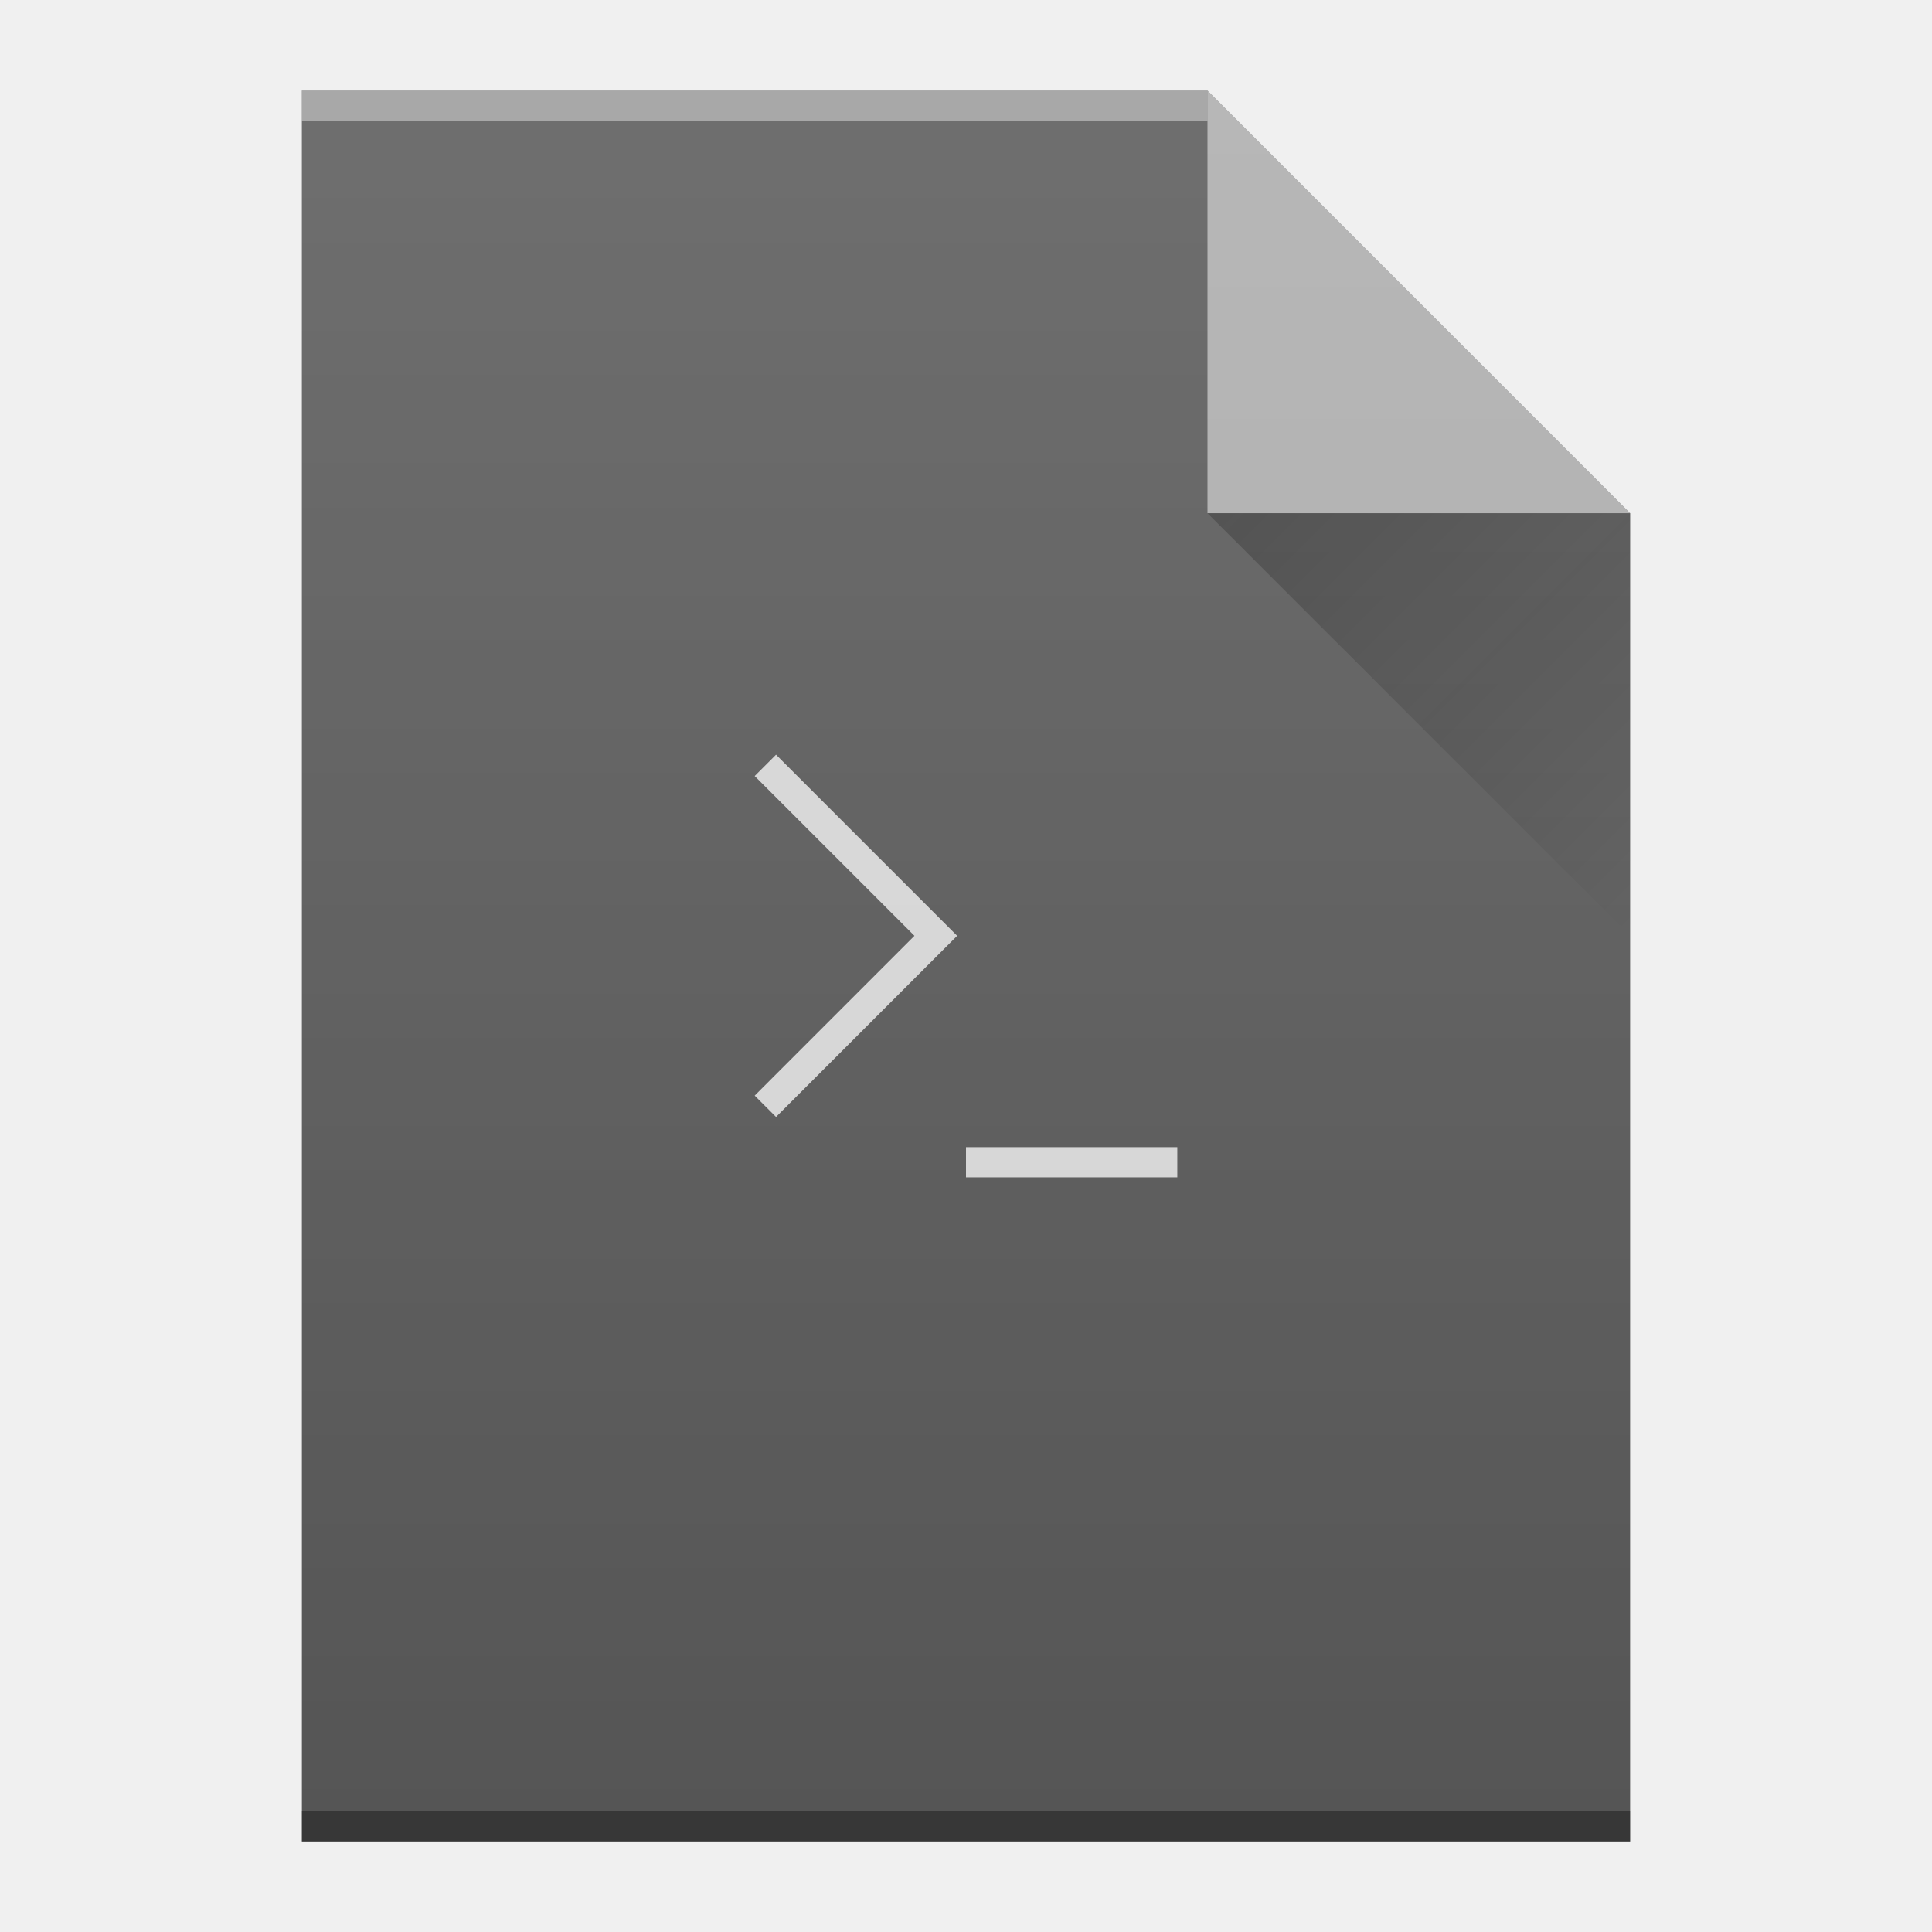
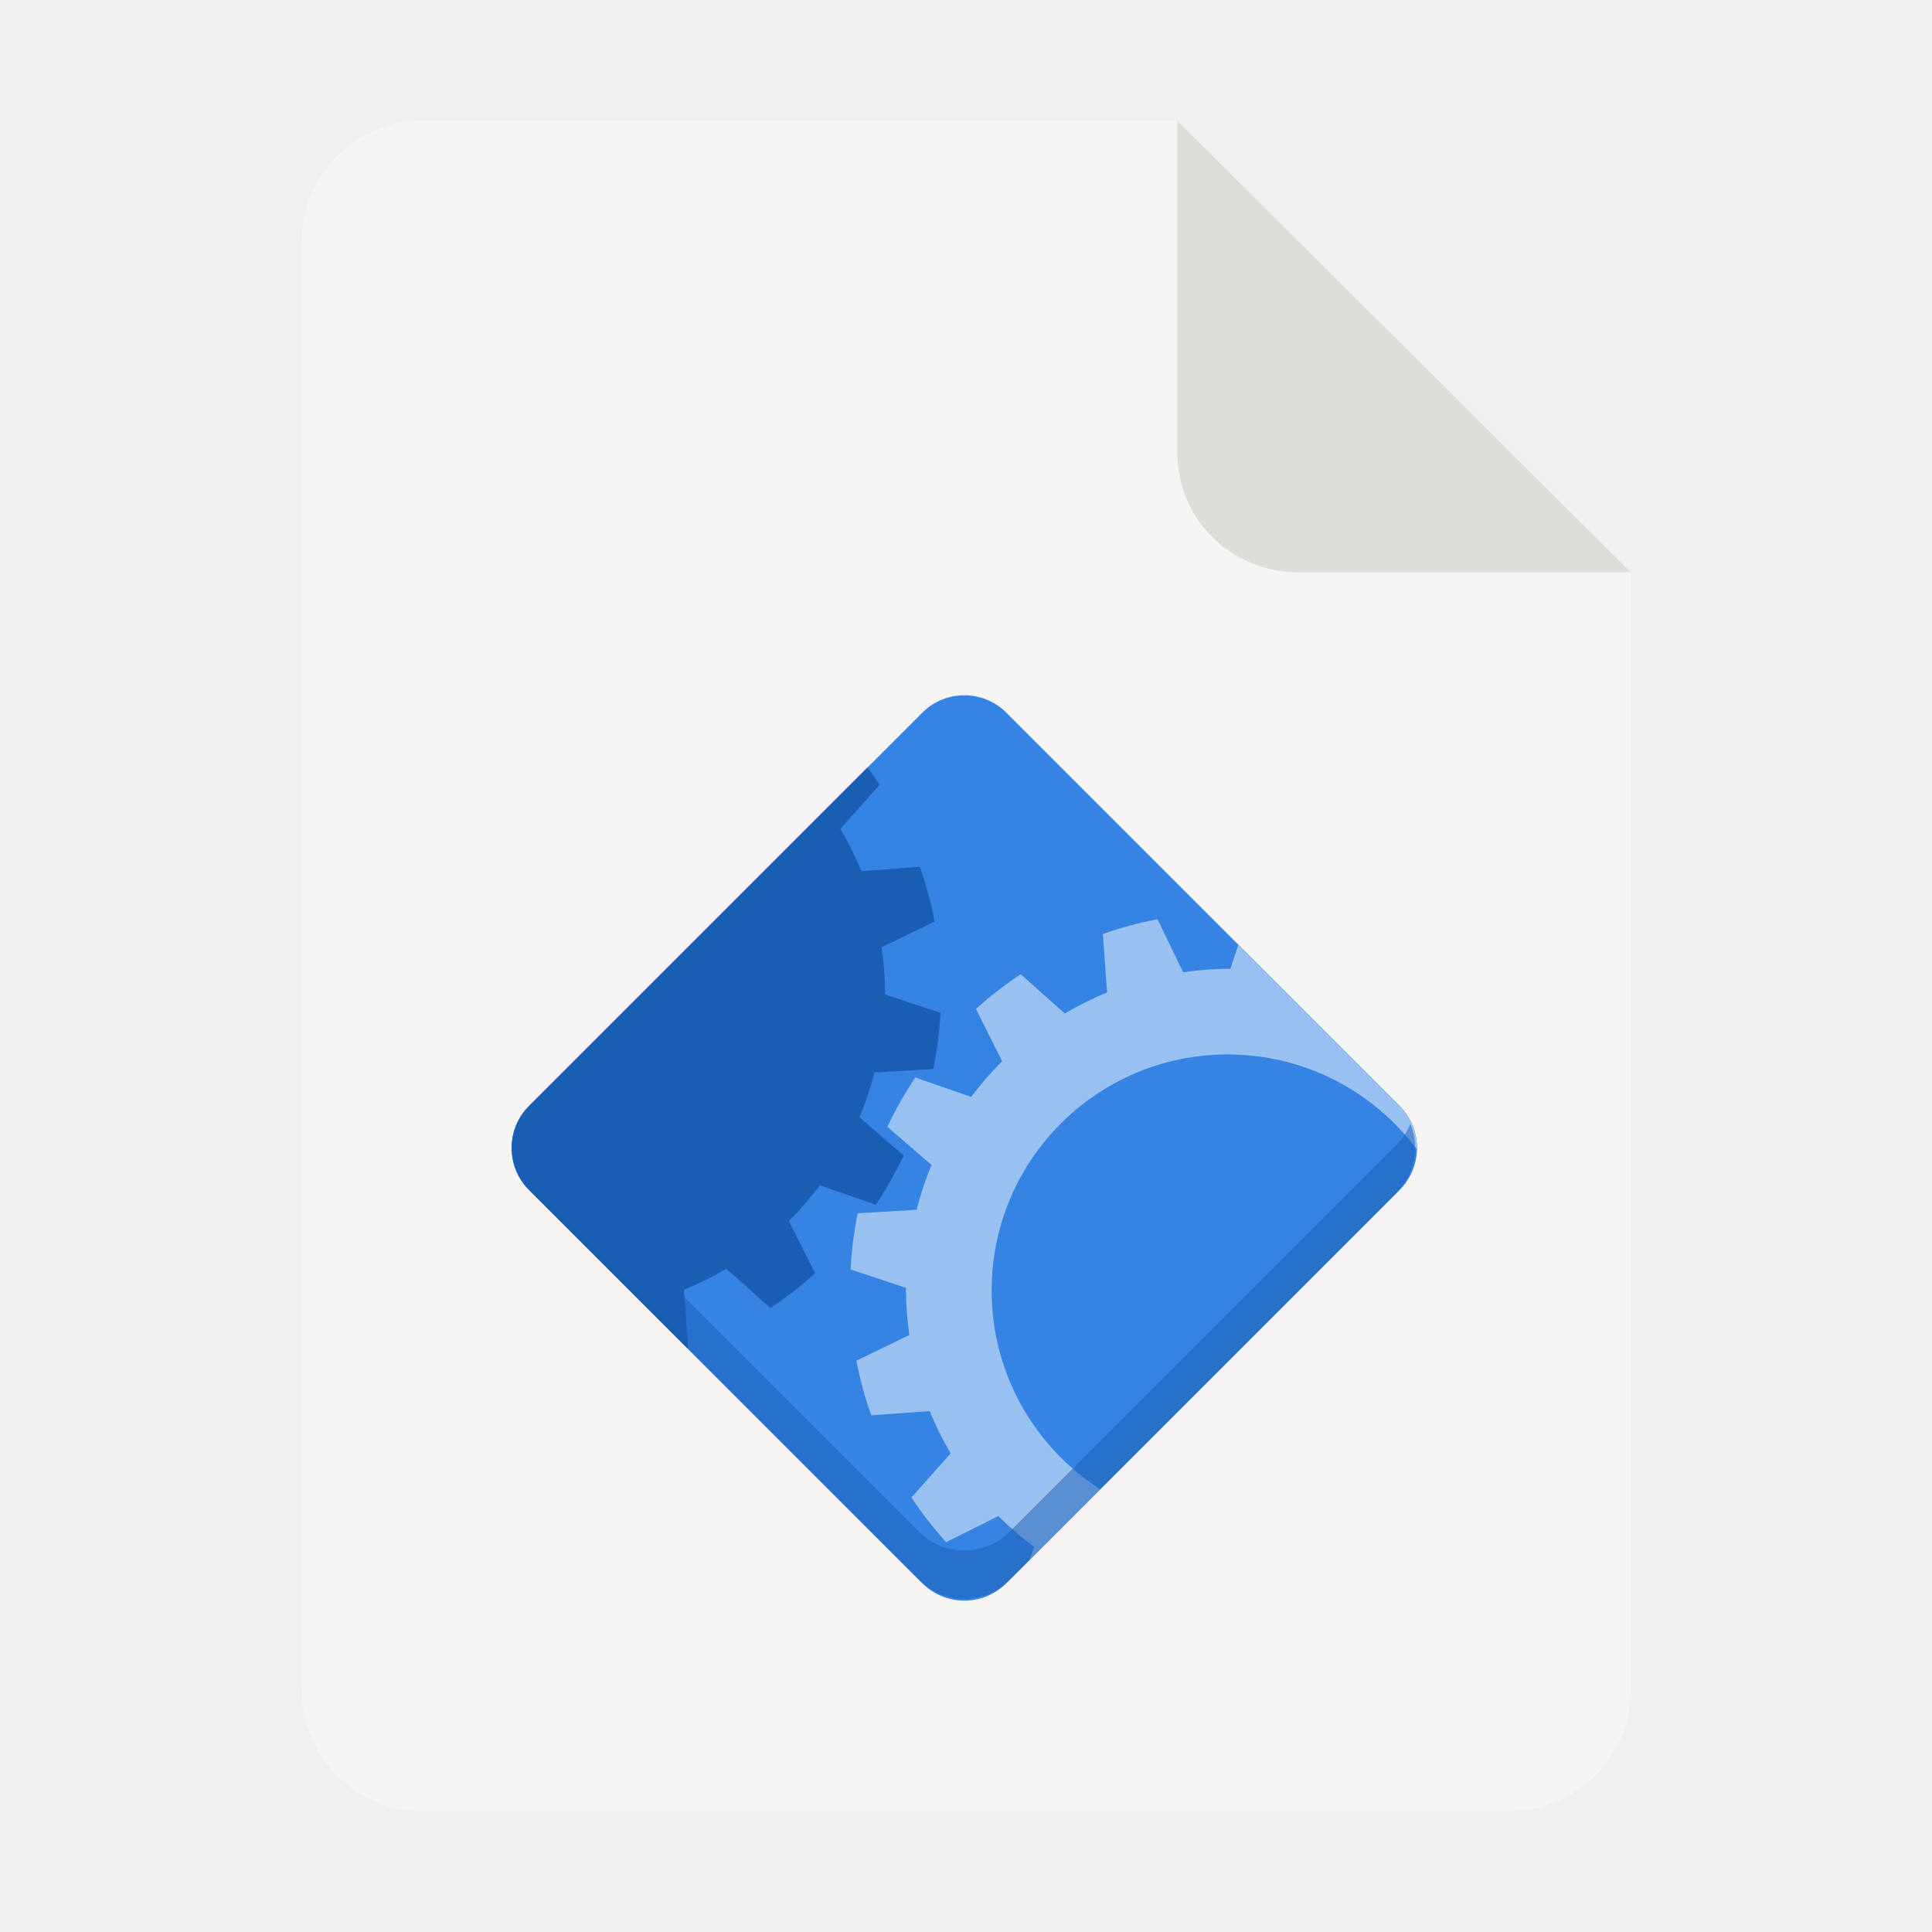
- <svg xmlns="http://www.w3.org/2000/svg" xmlns:xlink="http://www.w3.org/1999/xlink" width="64" viewBox="0 0 64 64" height="64">
-   <defs>
-     <linearGradient id="a" y1="17" y2="31" x1="40" x2="54" gradientUnits="userSpaceOnUse">
-       <stop stop-color="#060606" />
-       <stop offset="1" stop-opacity="0" />
-     </linearGradient>
-     <linearGradient id="b" y1="392.36" y2="336.36" x2="0" gradientUnits="userSpaceOnUse" gradientTransform="translate(-48-332.36)">
-       <stop stop-color="#ffffff" stop-opacity="0" />
-       <stop offset="1" stop-color="#ffffff" stop-opacity=".15" />
-     </linearGradient>
-     <path id="c" d="m10 61v-58h30l14 14v44h-14z" />
-   </defs>
-   <use fill="#555555" xlink:href="#c" />
-   <g color-rendering="auto" color-interpolation-filters="linearRGB" shape-rendering="auto" image-rendering="auto" text-rendering="auto" color-interpolation="sRGB" color="#000000" transform="scale(1-1)">
-     <rect opacity=".4" x="10" y="-4" width="30" fill="#ffffff" height="1" />
-     <rect opacity=".35" x="10" y="-61" width="44" height="1" />
+ <svg xmlns="http://www.w3.org/2000/svg" height="128px" viewBox="0 0 128 128" width="128px">
+   <clipPath id="a">
+     <path d="m 33 46 h 61 v 61 h -61 z m 0 0" />
+   </clipPath>
+   <clipPath id="b">
+     <path d="m 66.676 47.219 l 26.047 26.047 c 1.539 1.539 1.539 4.039 0 5.578 l -26.047 26.047 c -1.539 1.539 -4.035 1.539 -5.574 0 l -26.047 -26.047 c -1.543 -1.539 -1.543 -4.039 0 -5.578 l 26.047 -26.047 c 1.539 -1.539 4.035 -1.539 5.574 0 z m 0 0" />
+   </clipPath>
+   <clipPath id="c">
+     <path d="m 56 60 h 38 v 47 h -38 z m 0 0" />
+   </clipPath>
+   <clipPath id="d">
+     <path d="m 66.676 47.219 l 26.047 26.047 c 1.539 1.539 1.539 4.039 0 5.578 l -26.047 26.047 c -1.539 1.539 -4.035 1.539 -5.574 0 l -26.047 -26.047 c -1.543 -1.539 -1.543 -4.039 0 -5.578 l 26.047 -26.047 c 1.539 -1.539 4.035 -1.539 5.574 0 z m 0 0" />
+   </clipPath>
+   <clipPath id="e">
+     <path d="m 33 46 h 30 v 45 h -30 z m 0 0" />
+   </clipPath>
+   <clipPath id="f">
+     <path d="m 66.676 47.219 l 26.047 26.047 c 1.539 1.539 1.539 4.039 0 5.578 l -26.047 26.047 c -1.539 1.539 -4.035 1.539 -5.574 0 l -26.047 -26.047 c -1.543 -1.539 -1.543 -4.039 0 -5.578 l 26.047 -26.047 c 1.539 -1.539 4.035 -1.539 5.574 0 z m 0 0" />
+   </clipPath>
+   <path d="m 28 8 h 50 l 30.043 29.918 v 74.059 c 0 4.434 -3.609 8.023 -8.043 8.023 h -72 c -4.434 0 -8 -3.566 -8 -8 v -96 c 0 -4.434 3.566 -8 8 -8 z m 0 0" fill="#f6f5f4" />
+   <path d="m 78 8 v 22 c 0 4.434 3.609 7.922 8.043 7.922 l 22 -0.004 z m 0 0" fill="#deddda" />
+   <g clip-path="url(#a)">
+     <g clip-path="url(#b)">
+       <path d="m 64.641 45.184 l 30.117 30.117 c 0.418 0.418 0.418 1.09 0 1.508 l -30.117 30.117 c -0.414 0.414 -1.09 0.414 -1.504 0 l -30.117 -30.117 c -0.418 -0.418 -0.418 -1.09 0 -1.508 l 30.117 -30.117 c 0.414 -0.414 1.09 -0.414 1.504 0 z m 0 0" fill="#3584e4" />
+     </g>
  </g>
-   <g fill-rule="evenodd">
-     <path opacity=".5" fill="#ffffff" d="m54 17l-14-14v14z" />
-     <path opacity=".3" fill="url(#a)" d="m40 17l14 14v-14z" />
+   <g clip-path="url(#c)">
+     <g clip-path="url(#d)">
+       <path d="m 82.73 60.52 l -1.219 3.676 c -0.059 -0.004 -0.117 -0.008 -0.176 -0.012 c -0.984 0.008 -1.973 0.086 -2.949 0.23 l -1.699 -3.512 c -1.23 0.234 -2.441 0.562 -3.621 0.98 l 0.281 3.871 c -0.969 0.395 -1.902 0.863 -2.801 1.395 l -2.922 -2.602 c -1.047 0.691 -2.035 1.461 -2.965 2.301 l 1.734 3.461 c -0.738 0.738 -1.426 1.527 -2.047 2.367 l -3.707 -1.289 c -0.695 1.043 -1.312 2.133 -1.848 3.266 l 2.922 2.527 c -0.398 0.965 -0.727 1.961 -0.984 2.973 l -3.906 0.23 c -0.25 1.227 -0.406 2.473 -0.469 3.723 l 3.676 1.219 c -0.004 0.059 -0.004 0.117 -0.008 0.176 c 0.008 0.984 0.086 1.973 0.227 2.949 l -3.512 1.699 c 0.238 1.23 0.566 2.441 0.984 3.621 l 3.871 -0.281 c 0.395 0.969 0.859 1.902 1.395 2.801 l -2.602 2.922 c 0.691 1.047 1.461 2.035 2.301 2.965 l 3.457 -1.734 c 0.738 0.738 1.531 1.426 2.367 2.047 l -1.285 3.707 c 1.039 0.695 2.129 1.312 3.262 1.848 l 2.527 -2.922 c 0.969 0.398 1.961 0.727 2.977 0.984 l 0.227 3.906 c 1.23 0.25 2.473 0.406 3.723 0.469 l 1.219 -3.676 c 0.059 0 0.117 0.004 0.176 0.008 c 0.988 -0.008 1.973 -0.086 2.949 -0.227 l 1.699 3.512 c 1.23 -0.238 2.441 -0.566 3.625 -0.984 l -0.281 -3.871 c 0.965 -0.395 1.902 -0.859 2.801 -1.395 l 2.922 2.602 c 1.043 -0.691 2.035 -1.461 2.965 -2.301 l -1.738 -3.461 c 0.742 -0.734 1.426 -1.527 2.051 -2.367 l 3.703 1.289 c 0.699 -1.039 1.316 -2.133 1.852 -3.262 l -2.926 -2.527 c 0.402 -0.969 0.73 -1.961 0.984 -2.977 l 3.91 -0.227 c 0.246 -1.23 0.402 -2.473 0.465 -3.723 l -3.676 -1.219 c 0.004 -0.059 0.008 -0.117 0.008 -0.176 c -0.004 -0.988 -0.082 -1.973 -0.227 -2.949 l 3.512 -1.699 c -0.234 -1.23 -0.562 -2.441 -0.98 -3.625 l -3.871 0.281 c -0.395 -0.965 -0.863 -1.902 -1.395 -2.801 l 2.602 -2.922 c -0.691 -1.043 -1.461 -2.035 -2.301 -2.965 l -3.461 1.738 c -0.738 -0.742 -1.527 -1.426 -2.367 -2.051 l 1.289 -3.703 c -1.043 -0.699 -2.133 -1.316 -3.266 -1.852 l -2.527 2.926 c -0.965 -0.402 -1.961 -0.73 -2.973 -0.984 l -0.23 -3.91 c -1.227 -0.25 -2.473 -0.402 -3.723 -0.465 z m -1.395 9.34 c 8.637 0 15.641 7.004 15.641 15.641 s -7.004 15.637 -15.641 15.637 c -8.637 0 -15.637 -7 -15.637 -15.637 s 7 -15.641 15.637 -15.641 z m 0 0" fill="#98c1f1" />
+     </g>
  </g>
-   <path opacity=".75" color-interpolation-filters="linearRGB" color="#000000" image-rendering="auto" color-rendering="auto" d="m25.707 25l-.707.707 5.293 5.293-5.293 5.293.707.707 6-6-.707-.707zm6.293 13v1h7v-1z" color-interpolation="sRGB" text-rendering="auto" fill="#ffffff" shape-rendering="auto" />
-   <use fill="url(#b)" xlink:href="#c" />
+   <g clip-path="url(#e)">
+     <g clip-path="url(#f)">
+       <path d="m 38.719 40.727 l -1.215 3.676 c -0.059 -0.004 -0.117 -0.008 -0.176 -0.012 c -0.988 0.008 -1.973 0.086 -2.949 0.23 l -1.703 -3.512 c -1.23 0.234 -2.441 0.562 -3.621 0.98 l 0.281 3.871 c -0.965 0.395 -1.902 0.863 -2.801 1.395 l -2.922 -2.602 c -1.043 0.691 -2.035 1.461 -2.965 2.301 l 1.738 3.461 c -0.742 0.738 -1.426 1.527 -2.051 2.367 l -3.703 -1.289 c -0.699 1.043 -1.316 2.133 -1.852 3.266 l 2.926 2.527 c -0.402 0.965 -0.73 1.961 -0.984 2.973 l -3.91 0.23 c -0.25 1.227 -0.402 2.473 -0.465 3.723 l 3.676 1.219 c -0.004 0.059 -0.008 0.117 -0.012 0.176 c 0.008 0.984 0.086 1.973 0.23 2.945 l -3.512 1.703 c 0.234 1.23 0.562 2.441 0.98 3.621 l 3.871 -0.281 c 0.395 0.969 0.859 1.902 1.395 2.801 l -2.602 2.922 c 0.691 1.047 1.461 2.035 2.301 2.965 l 3.461 -1.734 c 0.738 0.738 1.527 1.422 2.367 2.047 l -1.289 3.703 c 1.043 0.699 2.133 1.316 3.266 1.852 l 2.527 -2.922 c 0.965 0.398 1.961 0.727 2.973 0.98 l 0.23 3.91 c 1.227 0.25 2.469 0.406 3.723 0.469 l 1.219 -3.676 c 0.059 0 0.117 0.004 0.176 0.008 c 0.984 -0.008 1.969 -0.086 2.945 -0.23 l 1.703 3.512 c 1.23 -0.234 2.441 -0.562 3.621 -0.98 l -0.281 -3.871 c 0.965 -0.395 1.902 -0.859 2.801 -1.395 l 2.922 2.602 c 1.047 -0.691 2.035 -1.461 2.965 -2.301 l -1.738 -3.461 c 0.742 -0.734 1.426 -1.527 2.051 -2.367 l 3.703 1.289 c 0.699 -1.039 1.316 -2.133 1.852 -3.266 l -2.922 -2.523 c 0.398 -0.969 0.727 -1.961 0.98 -2.977 l 3.91 -0.227 c 0.25 -1.23 0.406 -2.473 0.465 -3.723 l -3.672 -1.219 c 0 -0.059 0.004 -0.117 0.008 -0.176 c -0.008 -0.988 -0.086 -1.973 -0.23 -2.949 l 3.512 -1.703 c -0.234 -1.23 -0.562 -2.441 -0.98 -3.621 l -3.871 0.281 c -0.395 -0.965 -0.859 -1.902 -1.395 -2.801 l 2.602 -2.922 c -0.691 -1.043 -1.461 -2.035 -2.301 -2.965 l -3.461 1.738 c -0.738 -0.742 -1.527 -1.426 -2.367 -2.051 l 1.289 -3.703 c -1.039 -0.699 -2.133 -1.316 -3.266 -1.852 l -2.527 2.926 c -0.965 -0.402 -1.957 -0.73 -2.973 -0.984 l -0.227 -3.91 c -1.23 -0.25 -2.473 -0.402 -3.727 -0.465 z m 0 0" fill="#1a5fb4" />
+     </g>
+   </g>
+   <path d="m 34.336 74.457 c -0.621 1.535 -0.309 3.359 0.941 4.609 l 25.602 25.602 c 1.668 1.668 4.352 1.668 6.02 0 l 25.602 -25.602 c 1.25 -1.25 1.562 -3.074 0.941 -4.609 c -0.211 0.516 -0.523 0.996 -0.941 1.414 l -25.602 25.602 c -1.668 1.668 -4.352 1.668 -6.02 0 l -25.602 -25.602 c -0.418 -0.418 -0.73 -0.898 -0.941 -1.414 z m 0 0" fill="#1a5fb4" fill-opacity="0.502" />
</svg>
